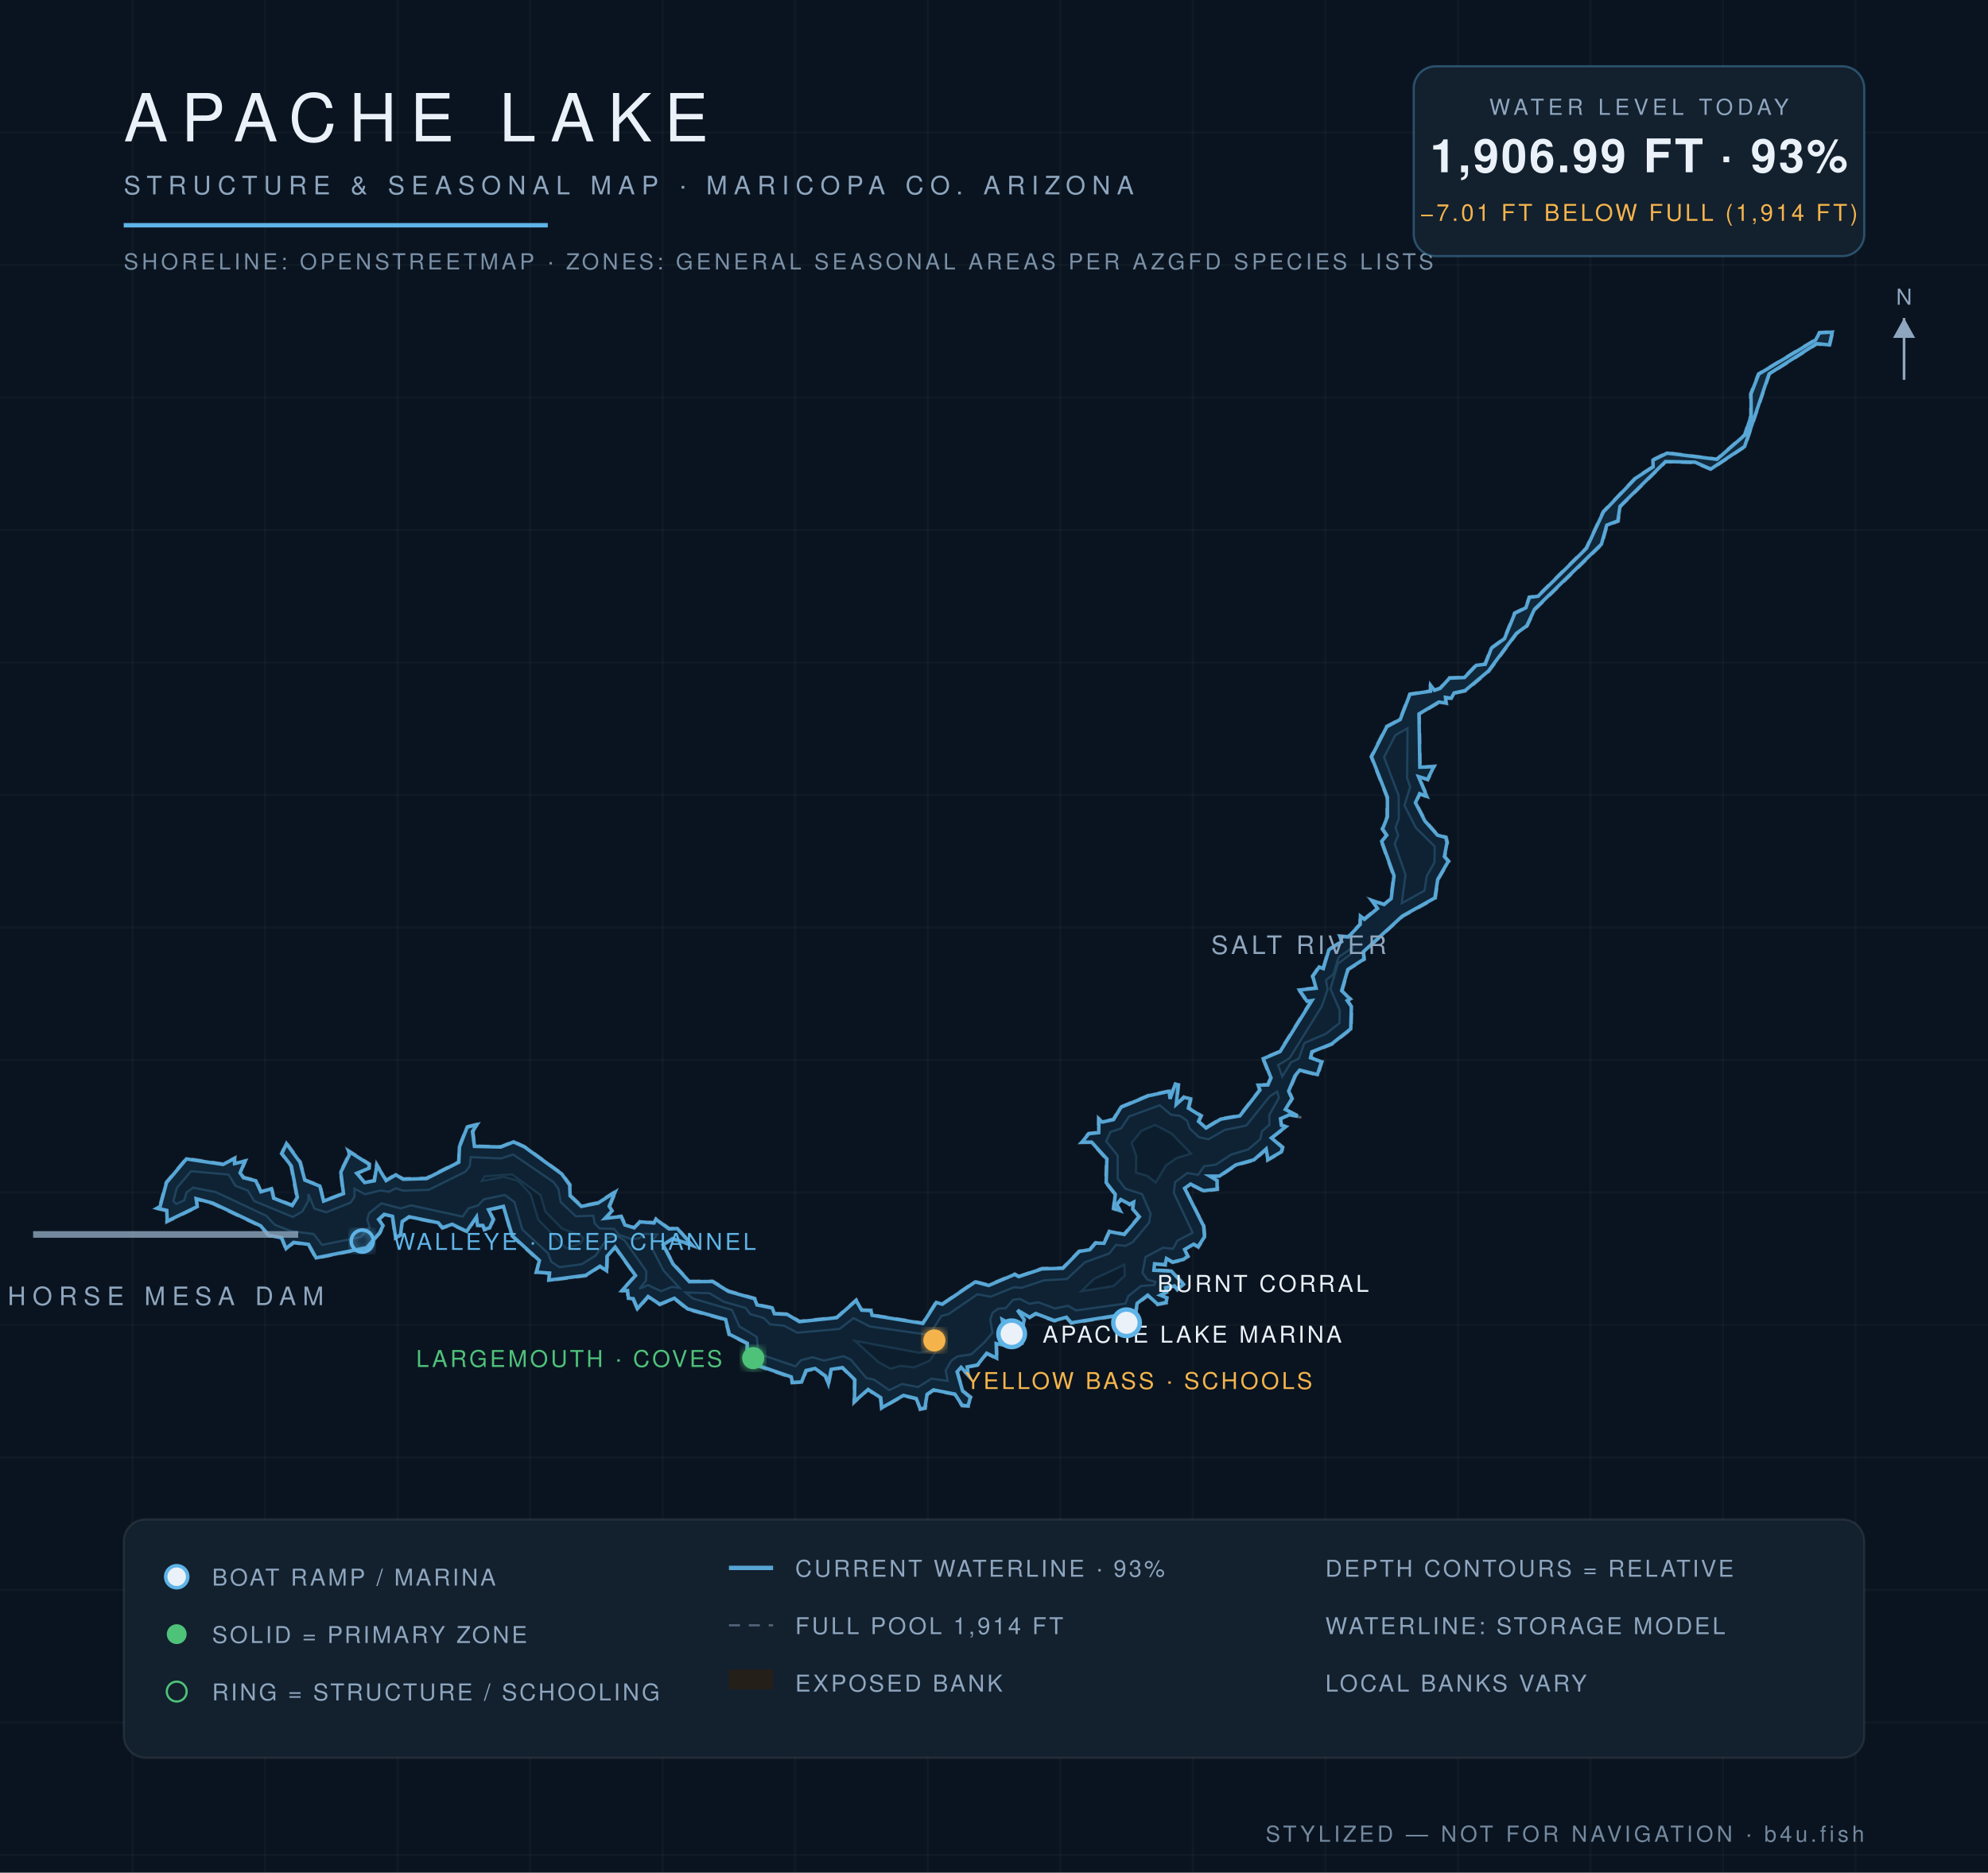
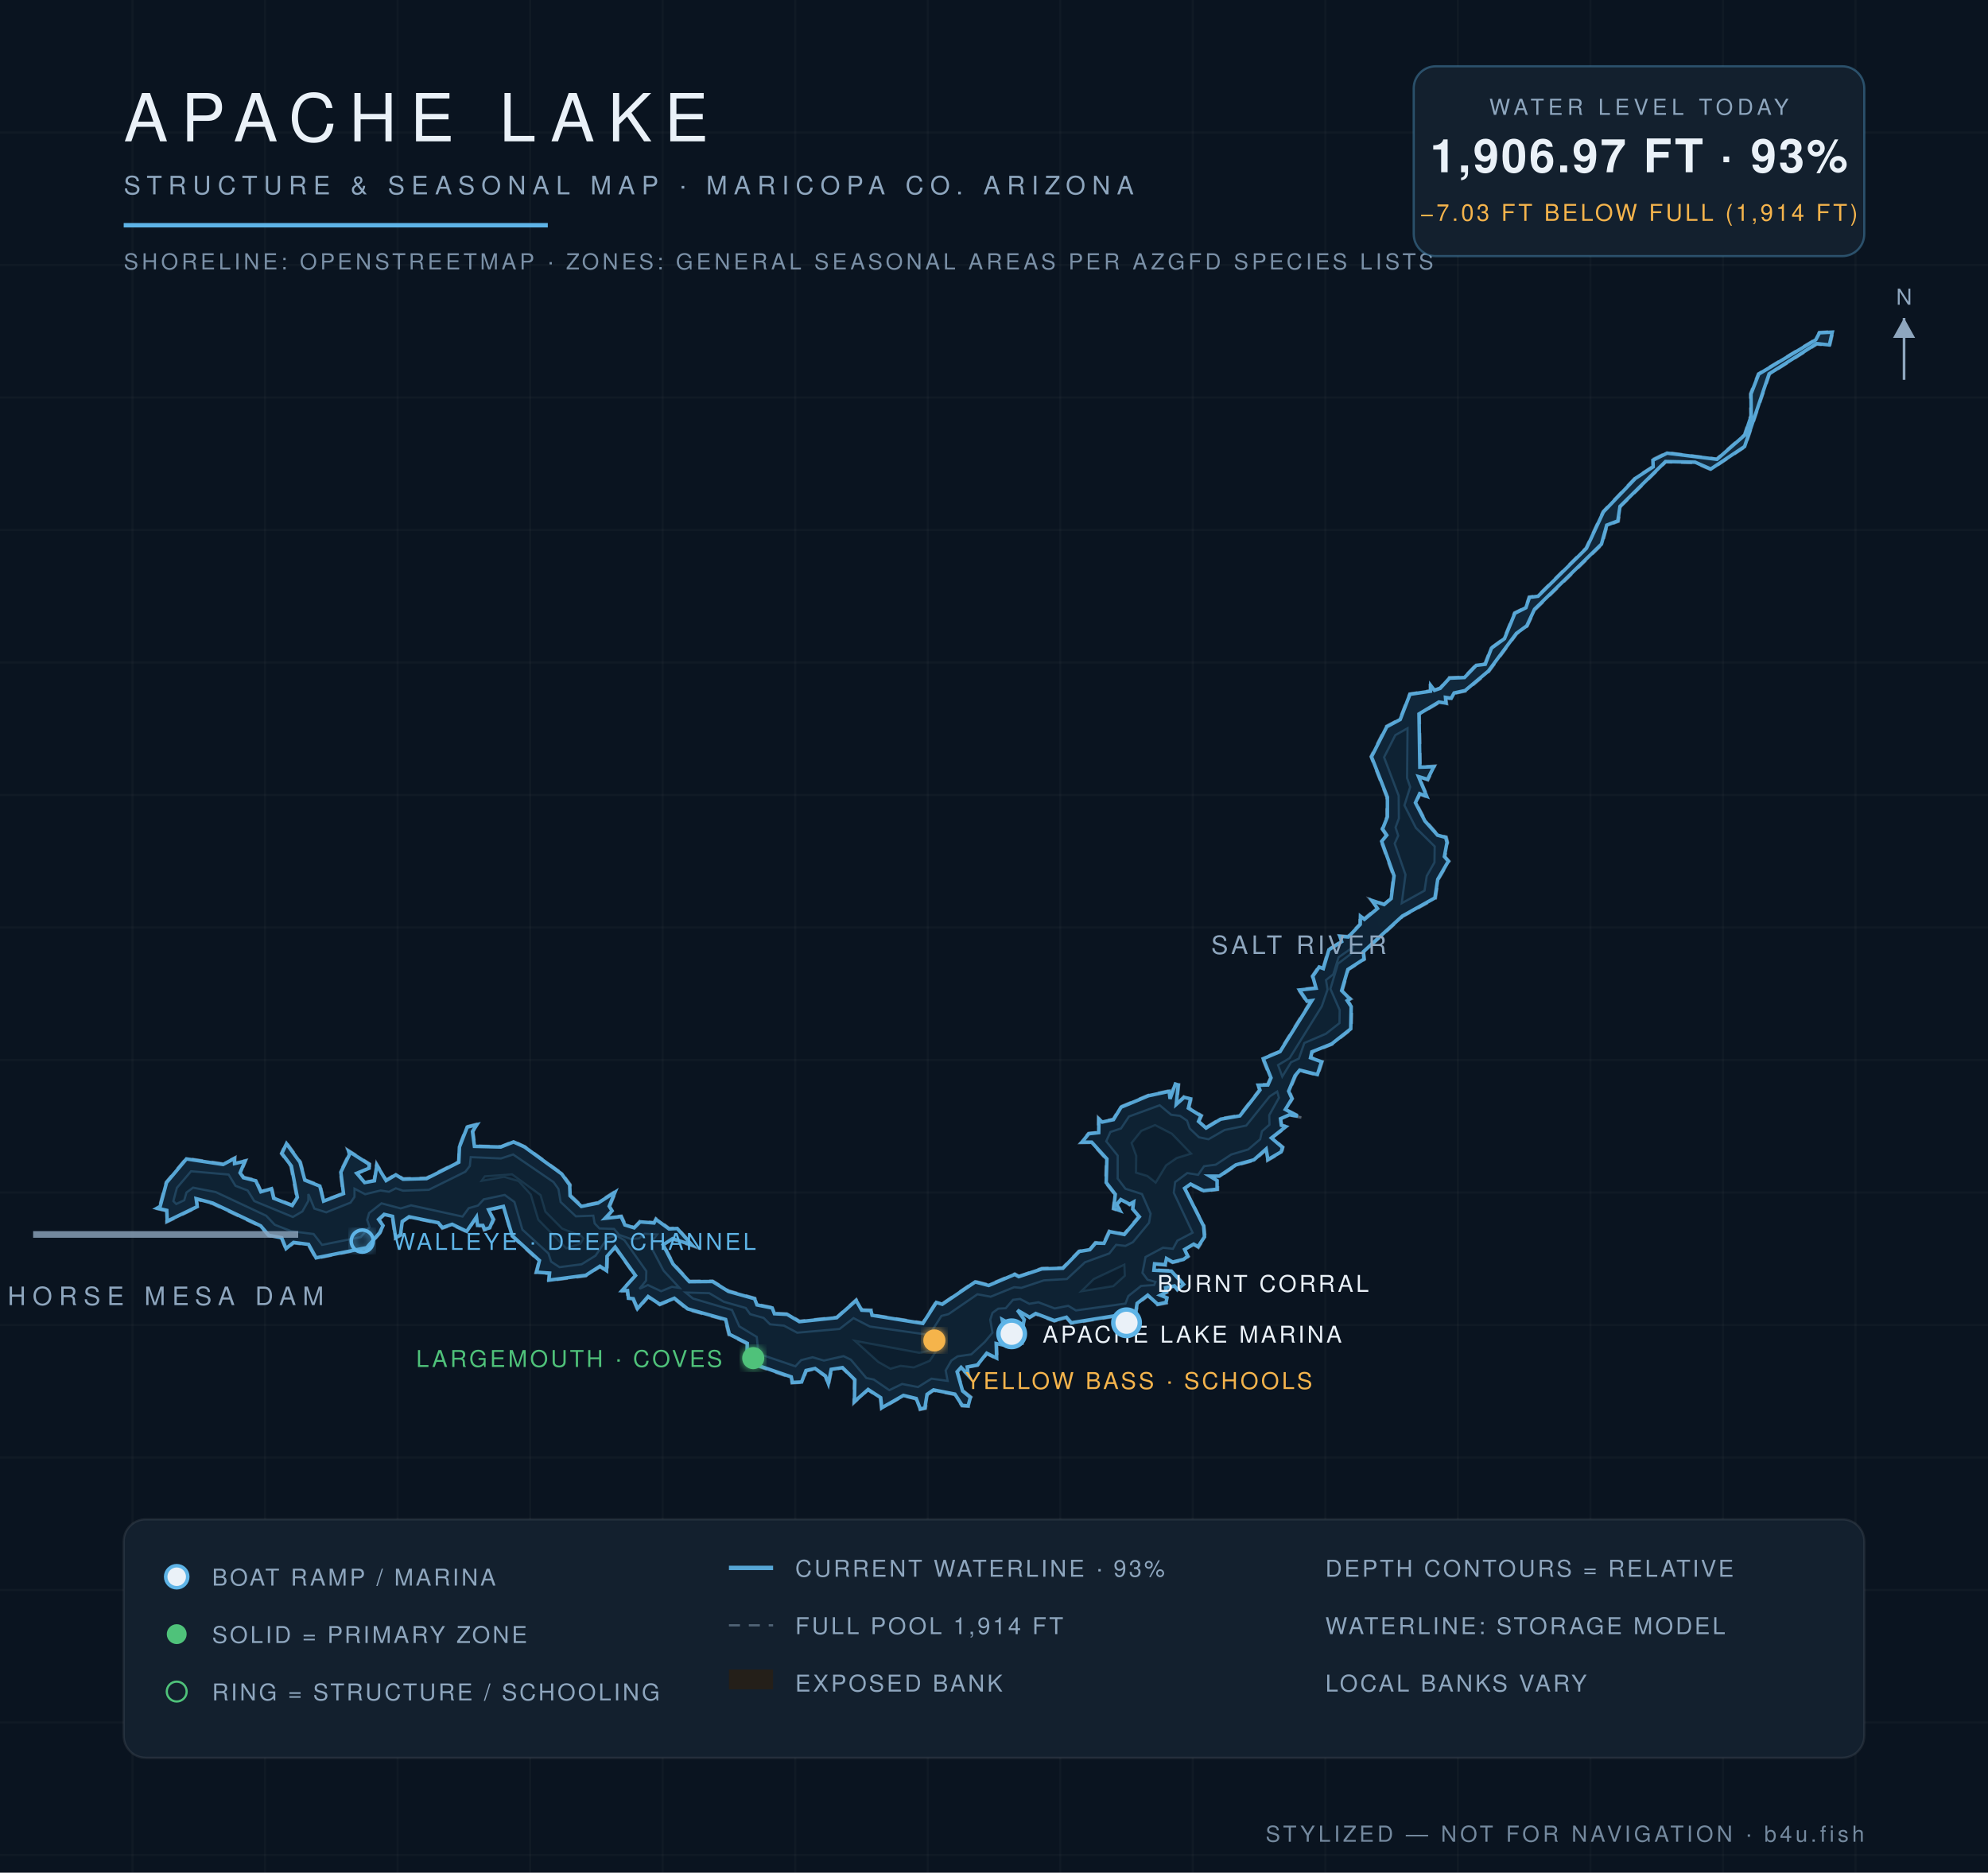
<svg xmlns="http://www.w3.org/2000/svg" viewBox="0 0 900 848" font-family="Helvetica,Arial,sans-serif">
  <defs>
    <radialGradient id="wg" cx="45%" cy="60%" r="80%">
      <stop offset="0%" stop-color="#0c1f31" />
      <stop offset="55%" stop-color="#102639" />
      <stop offset="100%" stop-color="#13293c" />
    </radialGradient>
    <filter id="glow">
      <feGaussianBlur stdDeviation="2.2" result="b" />
      <feMerge>
        <feMergeNode in="b" />
        <feMergeNode in="SourceGraphic" />
      </feMerge>
    </filter>
  </defs>
  <rect width="900" height="848" fill="#0a1420" />
  <g stroke="#ffffff" stroke-opacity="0.025">
    <line x1="60" y1="0" x2="60" y2="848" />
    <line x1="120" y1="0" x2="120" y2="848" />
    <line x1="180" y1="0" x2="180" y2="848" />
    <line x1="240" y1="0" x2="240" y2="848" />
    <line x1="300" y1="0" x2="300" y2="848" />
    <line x1="360" y1="0" x2="360" y2="848" />
    <line x1="420" y1="0" x2="420" y2="848" />
    <line x1="480" y1="0" x2="480" y2="848" />
    <line x1="540" y1="0" x2="540" y2="848" />
    <line x1="600" y1="0" x2="600" y2="848" />
    <line x1="660" y1="0" x2="660" y2="848" />
    <line x1="720" y1="0" x2="720" y2="848" />
    <line x1="780" y1="0" x2="780" y2="848" />
    <line x1="840" y1="0" x2="840" y2="848" />
    <line x1="0" y1="60" x2="900" y2="60" />
    <line x1="0" y1="120" x2="900" y2="120" />
    <line x1="0" y1="180" x2="900" y2="180" />
    <line x1="0" y1="240" x2="900" y2="240" />
    <line x1="0" y1="300" x2="900" y2="300" />
    <line x1="0" y1="360" x2="900" y2="360" />
    <line x1="0" y1="420" x2="900" y2="420" />
    <line x1="0" y1="480" x2="900" y2="480" />
    <line x1="0" y1="540" x2="900" y2="540" />
    <line x1="0" y1="600" x2="900" y2="600" />
    <line x1="0" y1="660" x2="900" y2="660" />
    <line x1="0" y1="720" x2="900" y2="720" />
    <line x1="0" y1="780" x2="900" y2="780" />
    <line x1="0" y1="840" x2="900" y2="840" />
  </g>
  <path d="M 461.3,577.8 L 471.6,574.2 L 481.0,574.0 L 488.4,566.4 L 493.3,565.6 L 495.8,562.5 L 499.6,562.7 L 502.0,557.3 L 508.8,558.7 L 515.4,550.8 L 512.4,547.6 L 513.1,544.7 L 511.4,545.8 L 507.5,543.5 L 505.8,545.6 L 507.9,548.9 L 503.8,547.5 L 504.6,540.9 L 500.4,535.6 L 500.7,525.0 L 494.0,517.5 L 489.0,517.6 L 492.7,513.1 L 497.1,512.6 L 497.1,505.9 L 499.0,507.7 L 503.9,506.7 L 507.2,501.1 L 519.7,495.9 L 529.7,493.7 L 529.5,497.2 L 531.9,490.5 L 533.8,491.0 L 532.8,499.9 L 535.9,496.4 L 539.5,497.3 L 538.4,501.6 L 544.2,505.1 L 543.0,507.6 L 546.0,510.4 L 552.4,506.4 L 561.1,505.0 L 570.1,493.4 L 569.0,491.0 L 573.7,491.0 L 575.0,488.2 L 571.4,479.2 L 579.2,476.0 L 593.5,453.0 L 591.6,453.9 L 587.6,448.0 L 595.5,447.2 L 593.9,442.0 L 597.1,437.4 L 598.8,438.4 L 601.3,429.9 L 607.1,426.2 L 606.1,423.6 L 610.2,423.9 L 615.5,418.4 L 615.5,414.0 L 617.5,415.9 L 623.3,411.1 L 620.1,407.1 L 626.6,409.3 L 629.5,406.8 L 630.7,396.7 L 625.1,380.9 L 627.4,378.2 L 625.5,375.4 L 627.7,369.9 L 627.7,361.0 L 620.5,342.6 L 627.5,328.8 L 633.6,325.6 L 638.1,314.1 L 647.5,312.7 L 647.2,309.1 L 649.5,312.3 L 651.9,311.4 L 656.0,306.7 L 662.8,306.5 L 668.1,301.0 L 672.1,300.5 L 674.9,293.3 L 680.8,289.0 L 685.5,277.4 L 690.6,275.0 L 692.1,270.2 L 696.1,269.7 L 717.9,248.1 L 725.6,231.6 L 740.2,216.3 L 748.1,211.2 L 747.9,208.1 L 754.6,204.8 L 777.1,207.7 L 789.6,196.8 L 792.4,188.2 L 792.3,178.3 L 795.9,169.2 L 821.8,153.6 L 823.5,150.4 L 830.0,150.0 L 828.5,156.6 L 822.5,156.0 L 801.2,169.5 L 790.1,202.4 L 774.5,212.8 L 767.3,209.7 L 754.2,209.3 L 733.7,229.5 L 732.8,236.2 L 727.7,238.0 L 725.4,246.6 L 695.0,276.2 L 691.5,283.6 L 686.8,287.0 L 674.1,304.2 L 663.5,313.1 L 658.5,314.1 L 657.2,316.7 L 654.6,316.1 L 655.1,318.8 L 651.5,318.3 L 642.7,323.5 L 643.1,347.3 L 649.7,346.7 L 646.5,353.4 L 642.6,351.9 L 646.6,361.3 L 642.9,359.8 L 641.2,363.5 L 645.4,371.5 L 651.0,377.9 L 654.9,378.9 L 655.5,381.5 L 654.3,387.9 L 656.2,390.0 L 651.2,398.4 L 650.0,406.9 L 635.1,415.1 L 617.5,431.2 L 617.9,434.5 L 610.5,439.2 L 607.8,448.6 L 611.8,452.4 L 610.2,453.1 L 612.1,455.7 L 611.9,466.1 L 603.1,473.0 L 594.2,476.5 L 593.5,478.7 L 598.8,480.6 L 596.7,487.1 L 588.4,484.9 L 586.7,487.3 L 583.8,494.1 L 585.3,497.5 L 582.3,502.4 L 590.1,506.2 L 583.8,505.1 L 579.9,506.9 L 580.4,509.4 L 582.9,510.1 L 576.0,515.3 L 581.0,519.4 L 580.4,521.9 L 573.7,525.7 L 573.4,520.7 L 567.9,525.6 L 559.7,527.8 L 552.1,533.0 L 547.9,533.0 L 551.4,534.4 L 551.4,538.8 L 544.8,539.6 L 539.1,536.6 L 536.6,538.4 L 545.2,555.1 L 545.7,560.1 L 542.6,565.1 L 540.5,563.8 L 536.5,566.1 L 538.2,569.0 L 536.0,570.7 L 530.8,571.9 L 528.1,570.3 L 527.8,573.1 L 523.0,572.5 L 522.6,574.9 L 530.4,575.2 L 536.3,581.6 L 533.0,584.4 L 531.7,582.6 L 527.9,583.4 L 528.5,585.3 L 525.7,586.5 L 528.7,587.5 L 528.3,590.2 L 523.9,591.0 L 519.8,586.9 L 515.1,590.4 L 514.0,597.2 L 510.1,599.4 L 508.0,595.7 L 484.9,599.4 L 482.7,596.9 L 477.3,598.4 L 468.9,595.2 L 466.1,596.9 L 460.7,593.7 L 464.1,597.5 L 461.4,607.9 L 463.5,608.5 L 459.7,608.7 L 456.4,599.5 L 453.9,597.8 L 456.3,610.0 L 451.3,608.7 L 451.6,615.6 L 446.8,613.2 L 442.7,618.4 L 438.2,619.2 L 438.9,623.8 L 435.0,619.6 L 433.6,621.4 L 436.1,629.7 L 439.8,632.6 L 438.6,637.0 L 435.4,636.8 L 432.1,631.6 L 422.6,629.8 L 420.0,631.6 L 419.1,637.9 L 416.4,638.5 L 414.6,633.6 L 409.0,632.2 L 398.9,638.1 L 398.4,633.1 L 392.9,629.5 L 386.4,635.6 L 386.7,625.0 L 381.3,619.6 L 376.6,620.3 L 375.1,627.9 L 373.5,623.3 L 369.0,620.1 L 365.2,620.9 L 363.1,626.1 L 358.4,626.4 L 358.0,623.9 L 337.7,616.9 L 338.0,608.5 L 329.8,604.5 L 328.2,597.8 L 311.1,593.1 L 305.1,588.2 L 298.7,591.0 L 293.5,587.5 L 288.5,593.3 L 286.4,588.3 L 284.2,588.3 L 283.8,584.6 L 280.7,584.9 L 287.4,577.7 L 278.4,565.1 L 275.2,569.0 L 275.0,576.2 L 271.7,573.7 L 265.3,577.9 L 248.1,580.1 L 248.6,576.8 L 242.4,576.4 L 243.9,571.1 L 231.6,559.8 L 227.8,546.6 L 221.5,548.1 L 223.8,552.2 L 221.9,556.3 L 219.1,557.2 L 218.4,555.2 L 215.8,555.3 L 215.6,551.5 L 211.5,558.0 L 204.6,554.8 L 200.2,556.4 L 198.3,554.0 L 185.2,551.3 L 182.4,553.3 L 181.6,559.5 L 178.8,561.0 L 177.4,551.0 L 174.0,550.3 L 171.8,552.3 L 173.8,554.9 L 172.2,558.4 L 166.2,565.3 L 142.9,570.0 L 139.5,563.8 L 133.0,563.0 L 129.4,566.0 L 127.3,560.8 L 121.5,559.7 L 117.8,555.4 L 96.2,545.2 L 88.9,543.2 L 89.7,546.6 L 75.3,553.6 L 75.2,548.4 L 70.0,547.2 L 72.1,546.2 L 75.1,535.3 L 84.3,524.4 L 101.0,526.9 L 106.6,524.0 L 106.3,526.5 L 111.5,525.3 L 109.0,531.2 L 110.5,533.0 L 116.0,534.3 L 118.3,539.4 L 123.2,537.8 L 124.1,542.3 L 132.2,545.5 L 134.2,542.2 L 131.5,528.1 L 127.2,522.4 L 129.6,517.1 L 136.2,526.2 L 138.3,534.2 L 145.2,536.8 L 146.5,543.6 L 155.2,540.3 L 153.9,530.7 L 157.8,522.7 L 157.1,520.4 L 167.5,527.0 L 167.4,529.3 L 161.9,531.4 L 165.2,535.2 L 169.2,534.5 L 170.4,526.6 L 174.9,534.2 L 179.2,531.5 L 182.5,533.6 L 193.0,533.3 L 207.5,526.0 L 207.7,519.3 L 211.2,510.1 L 216.7,508.7 L 214.3,512.4 L 215.1,518.8 L 226.7,519.1 L 232.5,516.7 L 237.6,519.1 L 254.5,531.3 L 258.3,536.4 L 258.5,541.3 L 263.4,545.9 L 270.6,544.4 L 279.2,538.9 L 276.2,546.3 L 277.6,548.4 L 274.1,551.4 L 281.4,550.5 L 283.2,554.4 L 287.1,555.7 L 289.6,552.9 L 296.0,553.5 L 296.9,551.6 L 303.0,556.1 L 306.7,555.9 L 314.5,564.7 L 304.5,561.2 L 300.5,563.6 L 305.0,572.2 L 312.2,580.0 L 322.7,580.0 L 329.9,584.4 L 341.9,587.8 L 342.9,590.6 L 349.9,592.0 L 350.8,594.6 L 356.5,594.8 L 362.0,598.1 L 378.7,596.4 L 387.7,588.3 L 390.4,593.0 L 394.6,593.1 L 394.9,595.3 L 417.7,598.9 L 423.7,589.4 L 426.5,590.3 L 441.4,580.1 L 447.6,581.7 L 459.4,576.7 L 461.3,577.8 Z" fill="#241f19" fill-opacity="0.9" stroke="#8ea6be" stroke-opacity="0.5" stroke-width="1.2" stroke-dasharray="5 4" />
-   <path d="M 461.2,578.1 L 471.7,574.6 L 481.2,574.3 L 488.6,566.7 L 493.4,565.9 L 496.0,562.9 L 499.8,563.0 L 502.3,557.7 L 509.0,559.0 L 515.8,551.0 L 512.8,547.5 L 513.2,544.4 L 511.4,545.3 L 507.4,543.2 L 505.5,545.5 L 507.0,548.2 L 504.2,547.2 L 504.9,540.8 L 500.8,535.5 L 501.1,524.8 L 494.2,517.2 L 489.8,517.2 L 492.9,513.4 L 497.4,512.9 L 497.5,506.8 L 499.0,508.1 L 504.1,507.0 L 507.5,501.4 L 519.9,496.2 L 529.3,494.2 L 529.7,497.6 L 532.1,490.9 L 533.4,491.3 L 532.5,500.1 L 536.1,496.9 L 539.0,497.6 L 538.0,501.8 L 543.7,505.3 L 542.6,507.8 L 546.0,510.8 L 552.6,506.8 L 561.3,505.3 L 570.4,493.6 L 569.6,491.4 L 574.0,491.3 L 575.4,488.1 L 571.9,479.4 L 579.5,476.2 L 593.9,453.1 L 591.7,453.4 L 588.3,448.3 L 595.8,447.5 L 594.3,442.1 L 597.2,437.9 L 599.1,438.6 L 601.6,430.1 L 607.4,426.4 L 606.6,424.0 L 610.4,424.3 L 615.8,418.6 L 615.9,414.9 L 617.7,416.3 L 623.6,411.4 L 621.2,407.8 L 626.6,409.6 L 629.8,406.9 L 631.1,396.6 L 625.5,381.0 L 627.8,378.2 L 625.9,375.4 L 628.1,369.9 L 628.1,361.0 L 620.9,342.7 L 627.8,329.1 L 633.9,325.8 L 638.3,314.4 L 647.6,313.0 L 647.7,310.4 L 649.4,312.6 L 652.0,311.7 L 656.2,307.1 L 663.0,306.8 L 668.3,301.3 L 672.4,300.8 L 675.2,293.5 L 681.1,289.2 L 685.8,277.7 L 690.8,275.2 L 692.4,270.5 L 696.3,270.0 L 718.2,248.3 L 725.9,231.8 L 740.4,216.6 L 748.4,211.4 L 748.3,208.4 L 754.7,205.2 L 777.3,208.0 L 789.9,197.0 L 792.8,188.3 L 792.7,178.4 L 796.2,169.4 L 822.0,153.9 L 823.7,150.7 L 829.5,150.4 L 828.2,156.2 L 822.4,155.6 L 800.9,169.3 L 789.8,202.2 L 774.5,212.4 L 767.4,209.3 L 754.0,209.0 L 733.4,229.3 L 732.4,235.9 L 727.4,237.8 L 725.0,246.4 L 694.7,275.9 L 691.2,283.4 L 686.5,286.8 L 673.8,303.9 L 663.3,312.7 L 658.3,313.8 L 657.0,316.2 L 654.4,315.8 L 654.6,318.4 L 651.4,317.9 L 642.4,323.3 L 642.8,347.4 L 649.1,347.2 L 646.3,352.9 L 642.2,351.7 L 645.9,360.6 L 642.7,359.4 L 640.8,363.5 L 645.1,371.8 L 650.8,378.2 L 654.5,379.2 L 655.1,381.5 L 653.9,387.9 L 655.7,390.0 L 650.9,398.2 L 649.6,406.6 L 634.9,414.8 L 617.2,431.0 L 617.5,434.3 L 610.2,439.0 L 607.4,448.6 L 611.1,452.3 L 609.9,453.1 L 611.8,455.8 L 611.5,465.9 L 602.9,472.7 L 593.9,476.3 L 593.3,479.0 L 598.3,480.8 L 596.4,486.6 L 588.4,484.6 L 586.3,487.1 L 583.4,494.1 L 584.9,497.5 L 581.9,502.4 L 587.5,505.4 L 583.8,504.8 L 579.7,506.6 L 580.1,509.6 L 582.1,510.2 L 575.6,515.3 L 580.6,519.6 L 580.1,521.6 L 574.0,525.1 L 573.2,520.3 L 567.7,525.2 L 559.5,527.5 L 552.0,532.6 L 547.7,532.6 L 551.0,534.6 L 551.0,538.5 L 544.9,539.2 L 539.0,536.2 L 536.3,538.1 L 544.9,555.2 L 545.3,560.1 L 542.4,564.5 L 540.4,563.4 L 536.3,565.8 L 537.7,568.9 L 535.8,570.3 L 530.9,571.5 L 528.1,569.9 L 527.5,572.7 L 522.7,572.3 L 522.4,575.2 L 530.3,575.6 L 535.8,581.6 L 533.0,583.9 L 531.7,582.3 L 527.7,583.1 L 528.0,585.1 L 525.3,586.5 L 528.3,587.7 L 527.9,589.8 L 524.1,590.6 L 519.6,586.5 L 514.8,590.2 L 513.7,597.0 L 510.2,598.9 L 508.0,595.3 L 485.0,599.0 L 482.8,596.5 L 477.3,598.0 L 468.9,594.8 L 466.1,596.5 L 460.6,593.3 L 463.7,597.6 L 461.2,608.3 L 459.9,608.3 L 456.8,599.2 L 453.7,597.5 L 455.8,609.4 L 451.0,608.4 L 451.2,615.0 L 446.7,612.8 L 442.5,618.1 L 437.9,619.0 L 438.3,622.6 L 435.1,619.2 L 433.3,621.2 L 435.8,629.9 L 439.3,632.8 L 438.3,636.6 L 435.6,636.4 L 432.3,631.3 L 422.6,629.4 L 419.7,631.4 L 418.7,637.6 L 416.6,638.0 L 414.8,633.3 L 409.0,631.9 L 399.2,637.5 L 398.7,632.9 L 393.0,629.2 L 386.8,634.7 L 387.0,624.8 L 381.4,619.3 L 376.3,620.1 L 375.0,626.5 L 373.7,623.1 L 369.0,619.7 L 364.9,620.6 L 362.9,625.8 L 358.7,626.0 L 358.2,623.5 L 338.1,616.6 L 338.3,608.3 L 330.2,604.2 L 328.5,597.5 L 311.3,592.7 L 305.3,587.9 L 298.7,590.6 L 293.4,587.1 L 288.6,592.6 L 286.7,588.1 L 284.5,587.9 L 284.1,584.4 L 281.6,584.4 L 287.7,577.6 L 278.5,564.7 L 274.8,568.9 L 274.6,575.4 L 271.6,573.4 L 265.2,577.5 L 248.5,579.7 L 248.8,576.5 L 242.9,576.1 L 244.2,570.8 L 231.9,559.6 L 227.9,546.3 L 221.2,547.8 L 223.3,552.2 L 221.7,556.0 L 219.4,556.7 L 218.6,554.9 L 216.2,554.9 L 215.7,551.1 L 211.3,557.6 L 204.7,554.4 L 200.3,555.9 L 198.4,553.7 L 185.2,551.0 L 182.1,553.1 L 181.3,559.2 L 179.1,560.4 L 177.7,550.8 L 173.9,549.9 L 171.4,552.2 L 173.4,555.0 L 171.9,558.2 L 166.0,565.0 L 143.1,569.6 L 139.7,563.5 L 132.9,562.6 L 129.5,565.4 L 127.5,560.5 L 121.7,559.4 L 118.0,555.1 L 96.3,544.8 L 88.8,542.8 L 89.3,546.4 L 75.7,553.0 L 75.5,548.1 L 71.1,547.1 L 72.5,546.3 L 75.4,535.5 L 84.4,524.8 L 101.0,527.3 L 106.1,524.6 L 106.2,526.9 L 110.9,525.8 L 108.7,531.1 L 110.2,533.3 L 115.8,534.7 L 118.1,539.7 L 122.9,538.3 L 123.9,542.6 L 132.3,545.9 L 134.6,542.2 L 131.9,528.0 L 127.6,522.4 L 129.7,517.9 L 135.8,526.3 L 138.0,534.4 L 144.8,537.1 L 146.5,543.9 L 155.5,540.5 L 154.3,530.8 L 158.2,522.8 L 157.8,521.3 L 167.1,527.2 L 167.1,529.0 L 161.5,531.3 L 165.1,535.5 L 169.5,534.7 L 170.6,527.7 L 174.8,534.6 L 179.2,532.0 L 182.5,534.0 L 193.1,533.7 L 207.7,526.3 L 208.0,519.4 L 211.5,510.4 L 215.9,509.3 L 213.9,512.4 L 214.8,519.1 L 226.7,519.4 L 232.5,517.1 L 237.5,519.4 L 254.3,531.6 L 257.9,536.6 L 258.1,541.5 L 263.2,546.3 L 270.7,544.8 L 278.4,539.9 L 275.8,546.2 L 277.1,548.3 L 273.9,551.7 L 281.2,550.9 L 282.9,554.7 L 287.1,556.0 L 289.8,553.3 L 296.1,553.8 L 297.0,552.2 L 302.9,556.5 L 306.6,556.3 L 313.3,563.8 L 304.5,560.9 L 300.2,563.7 L 304.7,572.4 L 312.1,580.4 L 322.6,580.3 L 329.8,584.8 L 341.6,588.1 L 342.7,590.9 L 349.6,592.3 L 350.6,594.9 L 356.4,595.2 L 361.9,598.5 L 378.8,596.7 L 387.6,588.9 L 390.1,593.3 L 394.3,593.5 L 394.8,595.6 L 417.8,599.3 L 423.9,589.8 L 426.6,590.6 L 441.5,580.5 L 447.6,582.1 L 459.4,577.1 L 461.2,578.1 Z" fill="url(#wg)" stroke="#5eb4e7" stroke-opacity="0.9" stroke-width="1.6" />
-   <path d="M 79.8,545.2 L 78.5,543.9 L 80.1,537.9 L 86.5,530.4 L 103.5,531.9 L 106.6,537.0 L 112.1,539.1 L 115.1,543.9 L 132.6,551.1 L 136.9,548.6 L 139.6,543.8 L 139.6,540.7 L 142.3,547.3 L 147.7,549.0 L 158.7,544.6 L 160.5,542.0 L 160.5,538.3 L 165.3,540.8 L 172.3,539.1 L 176.1,539.7 L 179.2,538.1 L 182.4,539.2 L 194.1,538.8 L 210.7,530.6 L 212.7,528.0 L 213.1,524.0 L 226.8,524.6 L 232.3,522.8 L 250.6,535.3 L 252.8,538.4 L 253.8,544.3 L 260.7,550.8 L 268.6,550.5 L 269.2,554.0 L 271.4,556.3 L 278.0,556.5 L 280.3,559.2 L 285.7,561.1 L 289.3,560.8 L 291.9,558.7 L 297.5,559.0 L 295.2,562.1 L 295.5,565.9 L 300.4,575.4 L 307.6,583.2 L 304.2,582.7 L 299.3,584.7 L 293.3,581.9 L 289.5,583.6 L 292.5,579.9 L 292.6,575.6 L 282.7,561.6 L 279.1,559.5 L 275.0,560.6 L 269.6,568.6 L 263.3,572.5 L 253.3,573.8 L 249.5,571.3 L 248.2,567.6 L 236.5,556.8 L 232.9,544.3 L 228.5,541.1 L 219.0,543.1 L 216.4,545.9 L 212.2,547.1 L 209.4,550.9 L 186.1,545.8 L 181.4,547.2 L 172.7,544.9 L 167.1,549.3 L 166.2,552.4 L 167.3,555.6 L 163.3,560.2 L 145.8,563.7 L 142.0,558.8 L 131.8,557.5 L 124.4,554.6 L 120.5,550.5 L 97.7,539.8 L 87.4,537.8 L 84.4,540.0 L 83.4,543.5 L 79.8,545.2 Z" fill="#0e2233" stroke="#5eb4e7" stroke-opacity="0.22" stroke-width="1" />
-   <path d="M 310.4,585.3 L 321.1,585.6 L 327.7,589.5 L 337.6,592.3 L 339.6,595.1 L 345.7,596.8 L 348.6,599.7 L 354.9,600.3 L 360.9,603.5 L 380.1,601.8 L 386.4,596.9 L 393.8,600.7 L 419.3,604.3 L 422.0,602.5 L 426.2,595.9 L 429.4,595.1 L 442.5,586.1 L 448.5,587.2 L 459.1,582.9 L 462.4,583.2 L 472.6,579.8 L 483.0,579.2 L 491.2,571.6 L 502.2,567.6 L 505.3,563.7 L 509.5,564.2 L 512.8,562.5 L 520.2,553.7 L 520.9,549.6 L 517.0,540.7 L 509.5,538.3 L 506.0,533.7 L 506.0,523.3 L 500.8,516.8 L 502.7,512.6 L 507.5,511.0 L 511.1,505.6 L 525.0,500.5 L 530.2,504.8 L 534.2,505.3 L 537.4,507.5 L 538.6,511.0 L 542.8,515.0 L 547.1,515.9 L 554.4,511.7 L 564.2,509.7 L 574.8,496.5 L 578.2,494.3 L 579.0,497.1 L 574.6,505.0 L 574.7,509.3 L 571.3,512.3 L 570.5,515.9 L 565.1,520.5 L 557.4,522.8 L 550.4,527.4 L 545.1,528.1 L 542.4,532.0 L 537.5,531.2 L 532.0,535.3 L 531.4,540.1 L 539.9,558.2 L 533.0,561.8 L 531.0,565.5 L 526.5,565.0 L 518.6,569.2 L 517.2,576.4 L 519.5,579.5 L 523.1,580.5 L 522.5,581.9 L 516.6,582.3 L 510.8,586.9 L 509.5,590.3 L 487.1,593.4 L 483.6,591.3 L 477.5,592.5 L 470.1,589.7 L 466.0,590.4 L 461.8,588.2 L 458.6,588.6 L 455.3,592.4 L 451.9,592.6 L 449.3,594.5 L 448.3,597.6 L 449.3,603.5 L 445.8,607.7 L 439.7,613.3 L 433.5,614.2 L 430.7,616.1 L 428.1,620.6 L 429.0,625.3 L 421.7,624.3 L 415.6,628.1 L 408.4,626.7 L 402.6,629.5 L 395.6,624.7 L 392.2,624.0 L 385.2,615.7 L 381.9,614.1 L 373.0,616.1 L 367.9,614.6 L 362.7,615.9 L 360.1,618.7 L 343.4,613.0 L 342.6,605.4 L 334.7,600.6 L 331.4,593.2 L 313.7,588.0 L 310.4,585.3 Z" fill="#0e2233" stroke="#5eb4e7" stroke-opacity="0.22" stroke-width="1" />
+   <path d="M 461.2,578.1 L 471.7,574.6 L 481.2,574.3 L 488.6,566.7 L 493.4,565.9 L 496.0,562.9 L 499.8,563.0 L 502.3,557.7 L 509.0,559.0 L 515.8,551.0 L 512.8,547.5 L 513.2,544.3 L 511.4,545.3 L 507.4,543.2 L 505.5,545.5 L 507.0,548.2 L 504.2,547.2 L 504.9,540.8 L 500.8,535.5 L 501.1,524.8 L 494.2,517.2 L 489.8,517.2 L 492.9,513.4 L 497.4,512.9 L 497.5,506.8 L 499.0,508.1 L 504.1,507.0 L 507.5,501.4 L 519.9,496.2 L 529.3,494.2 L 529.7,497.6 L 532.1,490.9 L 533.4,491.3 L 532.5,500.1 L 536.1,496.9 L 539.0,497.6 L 538.0,501.8 L 543.7,505.3 L 542.6,507.8 L 546.0,510.8 L 552.6,506.8 L 561.3,505.3 L 570.4,493.6 L 569.6,491.4 L 574.0,491.3 L 575.4,488.1 L 571.9,479.4 L 579.5,476.2 L 593.9,453.1 L 591.7,453.4 L 588.3,448.3 L 595.8,447.5 L 594.3,442.1 L 597.2,437.9 L 599.1,438.6 L 601.6,430.1 L 607.4,426.4 L 606.6,424.0 L 610.4,424.3 L 615.8,418.6 L 615.9,414.9 L 617.7,416.3 L 623.6,411.4 L 621.2,407.8 L 626.6,409.6 L 629.8,406.9 L 631.1,396.6 L 625.5,381.0 L 627.8,378.2 L 625.9,375.4 L 628.1,369.9 L 628.1,361.0 L 620.9,342.7 L 627.8,329.1 L 633.9,325.8 L 638.3,314.4 L 647.6,313.0 L 647.7,310.4 L 649.4,312.6 L 652.0,311.7 L 656.2,307.1 L 663.0,306.8 L 668.3,301.3 L 672.4,300.8 L 675.2,293.5 L 681.1,289.2 L 685.8,277.7 L 690.8,275.2 L 692.4,270.5 L 696.3,270.0 L 718.2,248.3 L 725.9,231.8 L 740.4,216.6 L 748.4,211.4 L 748.3,208.4 L 754.7,205.2 L 777.3,208.0 L 789.9,197.0 L 792.8,188.3 L 792.7,178.4 L 796.2,169.4 L 822.0,153.9 L 823.7,150.7 L 829.5,150.4 L 828.2,156.2 L 822.4,155.6 L 800.9,169.3 L 789.8,202.2 L 774.5,212.4 L 767.4,209.3 L 754.0,209.0 L 733.4,229.3 L 732.4,235.9 L 727.4,237.8 L 725.0,246.4 L 694.7,275.9 L 691.2,283.4 L 686.5,286.8 L 673.8,303.9 L 663.3,312.7 L 658.3,313.8 L 657.0,316.2 L 654.4,315.8 L 654.6,318.4 L 651.4,317.9 L 642.4,323.3 L 642.8,347.4 L 649.1,347.2 L 646.3,352.9 L 642.2,351.7 L 645.9,360.6 L 642.7,359.4 L 640.8,363.5 L 645.1,371.8 L 650.8,378.2 L 654.5,379.2 L 655.1,381.5 L 653.9,387.9 L 655.7,390.0 L 650.9,398.2 L 649.6,406.6 L 634.9,414.8 L 617.2,431.0 L 617.5,434.3 L 610.2,439.0 L 607.4,448.6 L 611.1,452.3 L 609.9,453.1 L 611.7,455.8 L 611.5,465.9 L 602.9,472.7 L 593.9,476.3 L 593.3,479.0 L 598.3,480.8 L 596.4,486.6 L 588.4,484.6 L 586.3,487.1 L 583.4,494.1 L 584.9,497.5 L 581.9,502.4 L 587.5,505.4 L 583.8,504.8 L 579.7,506.6 L 580.1,509.6 L 582.1,510.2 L 575.6,515.3 L 580.6,519.6 L 580.0,521.6 L 574.0,525.1 L 573.2,520.3 L 567.7,525.2 L 559.5,527.5 L 552.0,532.6 L 547.7,532.6 L 551.0,534.6 L 551.0,538.5 L 544.9,539.2 L 539.0,536.2 L 536.3,538.1 L 544.9,555.2 L 545.3,560.1 L 542.4,564.5 L 540.4,563.4 L 536.3,565.8 L 537.7,568.9 L 535.8,570.3 L 530.9,571.5 L 528.1,569.9 L 527.5,572.7 L 522.7,572.3 L 522.4,575.2 L 530.3,575.6 L 535.8,581.6 L 533.0,583.9 L 531.7,582.3 L 527.7,583.1 L 528.0,585.1 L 525.3,586.5 L 528.3,587.7 L 527.9,589.8 L 524.1,590.6 L 519.6,586.5 L 514.8,590.2 L 513.7,597.0 L 510.2,598.9 L 508.0,595.3 L 485.0,599.0 L 482.8,596.5 L 477.3,598.0 L 468.9,594.8 L 466.1,596.5 L 460.6,593.3 L 463.7,597.6 L 461.2,608.3 L 459.9,608.3 L 456.8,599.2 L 453.7,597.5 L 455.8,609.4 L 451.0,608.4 L 451.2,615.0 L 446.7,612.8 L 442.5,618.1 L 437.9,619.0 L 438.3,622.6 L 435.1,619.2 L 433.3,621.2 L 435.8,629.9 L 439.3,632.8 L 438.3,636.6 L 435.6,636.4 L 432.3,631.3 L 422.6,629.4 L 419.7,631.4 L 418.7,637.6 L 416.6,638.0 L 414.8,633.3 L 409.0,631.9 L 399.2,637.5 L 398.7,632.9 L 393.0,629.2 L 386.8,634.7 L 387.0,624.8 L 381.4,619.3 L 376.3,620.1 L 375.0,626.5 L 373.7,623.1 L 369.0,619.7 L 364.9,620.6 L 362.9,625.8 L 358.7,626.0 L 358.2,623.5 L 338.1,616.6 L 338.3,608.3 L 330.2,604.2 L 328.5,597.5 L 311.3,592.7 L 305.3,587.9 L 298.7,590.6 L 293.4,587.1 L 288.6,592.6 L 286.7,588.1 L 284.5,587.9 L 284.1,584.4 L 281.6,584.4 L 287.7,577.6 L 278.5,564.7 L 274.8,568.9 L 274.6,575.4 L 271.6,573.4 L 265.2,577.5 L 248.5,579.7 L 248.8,576.5 L 242.9,576.1 L 244.2,570.8 L 231.9,559.6 L 227.9,546.3 L 221.2,547.8 L 223.3,552.2 L 221.7,556.0 L 219.4,556.7 L 218.6,554.9 L 216.2,554.9 L 215.7,551.1 L 211.3,557.6 L 204.7,554.4 L 200.3,555.9 L 198.4,553.7 L 185.2,551.0 L 182.1,553.1 L 181.3,559.2 L 179.1,560.4 L 177.7,550.8 L 173.9,549.9 L 171.4,552.2 L 173.4,555.0 L 171.9,558.2 L 166.0,565.0 L 143.1,569.6 L 139.7,563.5 L 132.9,562.6 L 129.5,565.4 L 127.5,560.5 L 121.7,559.4 L 118.0,555.1 L 96.3,544.8 L 88.8,542.8 L 89.3,546.4 L 75.7,553.0 L 75.5,548.1 L 71.1,547.1 L 72.5,546.3 L 75.4,535.5 L 84.4,524.8 L 101.0,527.3 L 106.1,524.6 L 106.2,526.9 L 110.9,525.8 L 108.7,531.1 L 110.2,533.3 L 115.8,534.7 L 118.1,539.7 L 122.9,538.3 L 123.9,542.6 L 132.3,545.9 L 134.6,542.2 L 131.9,528.0 L 127.6,522.3 L 129.7,517.9 L 135.8,526.3 L 138.0,534.4 L 144.8,537.1 L 146.5,543.9 L 155.5,540.5 L 154.3,530.8 L 158.2,522.8 L 157.8,521.3 L 167.1,527.2 L 167.1,529.0 L 161.5,531.3 L 165.1,535.5 L 169.5,534.7 L 170.6,527.7 L 174.8,534.6 L 179.2,532.0 L 182.5,534.0 L 193.1,533.7 L 207.7,526.3 L 208.0,519.4 L 211.5,510.4 L 215.9,509.3 L 213.9,512.4 L 214.8,519.1 L 226.7,519.4 L 232.5,517.1 L 237.5,519.4 L 254.3,531.6 L 257.9,536.6 L 258.1,541.5 L 263.2,546.3 L 270.7,544.8 L 278.4,539.9 L 275.8,546.2 L 277.1,548.3 L 273.9,551.7 L 281.2,550.9 L 282.9,554.7 L 287.1,556.0 L 289.8,553.3 L 296.1,553.8 L 297.0,552.2 L 302.9,556.5 L 306.6,556.3 L 313.3,563.8 L 304.5,560.9 L 300.2,563.7 L 304.7,572.4 L 312.1,580.4 L 322.6,580.3 L 329.8,584.8 L 341.6,588.1 L 342.7,590.9 L 349.6,592.3 L 350.6,594.9 L 356.4,595.2 L 361.9,598.5 L 378.8,596.7 L 387.6,588.9 L 390.1,593.3 L 394.3,593.5 L 394.8,595.6 L 417.8,599.3 L 423.9,589.8 L 426.6,590.6 L 441.5,580.5 L 447.6,582.1 L 459.4,577.1 L 461.2,578.1 Z" fill="url(#wg)" stroke="#5eb4e7" stroke-opacity="0.9" stroke-width="1.6" />
+   <path d="M 79.8,545.2 L 78.5,543.9 L 80.1,537.9 L 86.5,530.4 L 103.5,531.9 L 106.6,537.0 L 112.1,539.1 L 115.1,543.9 L 132.6,551.1 L 136.9,548.6 L 139.6,543.8 L 139.6,540.7 L 142.3,547.3 L 147.7,549.0 L 158.7,544.6 L 160.5,542.0 L 160.5,538.3 L 165.3,540.8 L 172.3,539.1 L 176.1,539.7 L 179.2,538.1 L 182.4,539.2 L 194.1,538.8 L 210.7,530.6 L 212.7,528.0 L 213.1,524.0 L 226.8,524.6 L 232.3,522.8 L 250.6,535.3 L 252.8,538.4 L 253.8,544.3 L 260.7,550.8 L 268.6,550.5 L 269.2,554.0 L 271.4,556.3 L 278.0,556.5 L 280.3,559.2 L 285.7,561.1 L 289.3,560.8 L 291.9,558.7 L 297.5,559.0 L 295.2,562.1 L 295.4,565.9 L 300.4,575.4 L 307.6,583.2 L 304.2,582.7 L 299.3,584.7 L 293.3,581.9 L 289.5,583.6 L 292.5,579.9 L 292.6,575.6 L 282.7,561.6 L 279.1,559.5 L 275.0,560.6 L 269.6,568.6 L 263.3,572.5 L 253.3,573.8 L 249.5,571.3 L 248.3,567.6 L 236.5,556.8 L 232.9,544.3 L 228.5,541.1 L 219.0,543.1 L 216.4,545.9 L 212.2,547.1 L 209.4,550.9 L 186.1,545.8 L 181.4,547.2 L 172.7,544.9 L 167.1,549.3 L 166.2,552.4 L 167.3,555.6 L 163.3,560.2 L 145.8,563.7 L 142.0,558.8 L 131.8,557.5 L 124.4,554.6 L 120.5,550.5 L 97.7,539.8 L 87.4,537.8 L 84.4,540.0 L 83.4,543.5 L 79.8,545.2 Z" fill="#0e2233" stroke="#5eb4e7" stroke-opacity="0.22" stroke-width="1" />
+   <path d="M 310.4,585.3 L 321.1,585.6 L 327.7,589.5 L 337.6,592.3 L 339.6,595.1 L 345.7,596.8 L 348.6,599.7 L 354.9,600.3 L 360.9,603.5 L 380.1,601.8 L 386.4,596.9 L 393.8,600.7 L 419.3,604.3 L 422.0,602.5 L 426.2,595.9 L 429.4,595.1 L 442.5,586.1 L 448.5,587.2 L 459.1,582.9 L 462.4,583.2 L 472.6,579.8 L 483.0,579.2 L 491.2,571.6 L 502.2,567.6 L 505.3,563.7 L 509.5,564.2 L 512.9,562.5 L 520.2,553.7 L 520.9,549.6 L 517.0,540.7 L 509.5,538.3 L 506.0,533.7 L 506.0,523.3 L 500.8,516.8 L 502.7,512.6 L 507.5,511.0 L 511.1,505.6 L 525.0,500.5 L 530.2,504.8 L 534.2,505.3 L 537.4,507.5 L 538.6,511.0 L 542.8,515.0 L 547.1,515.9 L 554.4,511.7 L 564.2,509.7 L 574.8,496.5 L 578.2,494.3 L 579.0,497.1 L 574.6,505.0 L 574.7,509.3 L 571.3,512.3 L 570.5,515.9 L 565.1,520.5 L 557.4,522.8 L 550.4,527.4 L 545.1,528.1 L 542.4,532.0 L 537.5,531.2 L 532.0,535.3 L 531.4,540.1 L 539.9,558.2 L 533.0,561.8 L 531.0,565.5 L 526.5,565.0 L 518.6,569.2 L 517.2,576.4 L 519.5,579.5 L 523.1,580.5 L 522.5,581.9 L 516.6,582.3 L 510.8,586.9 L 509.5,590.3 L 487.1,593.4 L 483.6,591.3 L 477.5,592.5 L 470.1,589.7 L 466.0,590.4 L 461.8,588.2 L 458.6,588.6 L 455.3,592.4 L 451.9,592.6 L 449.3,594.5 L 448.3,597.6 L 449.3,603.5 L 445.8,607.7 L 439.7,613.3 L 433.5,614.2 L 430.7,616.1 L 428.1,620.6 L 429.0,625.3 L 421.7,624.3 L 415.6,628.1 L 408.4,626.7 L 402.6,629.5 L 395.6,624.7 L 392.2,624.0 L 385.2,615.7 L 381.9,614.1 L 373.0,616.1 L 367.9,614.6 L 362.7,615.9 L 360.1,618.7 L 343.4,613.0 L 342.6,605.4 L 334.7,600.6 L 331.4,593.2 L 313.7,588.0 L 310.4,585.3 Z" fill="#0e2233" stroke="#5eb4e7" stroke-opacity="0.22" stroke-width="1" />
  <path d="M 580.5,487.5 L 578.6,482.3 L 583.8,479.2 L 598.4,455.7 L 601.0,448.1 L 600.3,443.8 L 603.6,441.2 L 606.0,433.5 L 612.3,429.1 L 611.9,431.7 L 605.7,436.4 L 602.3,447.8 L 606.5,457.4 L 606.4,463.3 L 600.3,468.1 L 590.5,472.3 L 588.0,479.4 L 584.5,481.0 L 580.5,487.5 Z" fill="#0e2233" stroke="#5eb4e7" stroke-opacity="0.22" stroke-width="1" />
  <path d="M 634.6,409.0 L 636.3,396.1 L 631.4,382.0 L 633.0,378.4 L 631.8,374.7 L 633.3,370.6 L 633.2,360.3 L 626.6,342.9 L 631.7,332.9 L 637.2,329.8 L 637.0,352.3 L 638.4,356.4 L 635.8,364.7 L 641.0,374.9 L 649.5,383.3 L 649.4,390.5 L 645.9,396.7 L 644.9,403.3 L 634.6,409.0 Z" fill="#0e2233" stroke="#5eb4e7" stroke-opacity="0.22" stroke-width="1" />
-   <path d="M 218.1,534.8 L 219.5,532.7 L 231.8,531.8 L 244.7,541.2 L 246.9,548.7 L 254.5,556.4 L 263.1,559.7 L 264.1,560.8 L 262.7,563.2 L 256.3,565.2 L 243.7,552.3 L 240.3,540.9 L 234.8,534.8 L 228.2,532.9 L 218.1,534.8 Z" fill="#0c1e2e" stroke="#5eb4e7" stroke-opacity="0.15" stroke-width="1" />
+   <path d="M 218.1,534.7 L 219.5,532.7 L 231.8,531.8 L 244.7,541.2 L 246.9,548.7 L 254.5,556.4 L 263.1,559.7 L 264.1,560.8 L 262.7,563.2 L 256.3,565.2 L 243.7,552.3 L 240.3,540.9 L 234.8,534.8 L 228.2,532.9 L 218.1,534.7 Z" fill="#0c1e2e" stroke="#5eb4e7" stroke-opacity="0.15" stroke-width="1" />
  <path d="M 403.1,619.8 L 397.6,616.7 L 387.1,607.2 L 416.2,612.6 L 424.3,611.0 L 420.9,616.2 L 413.7,619.2 L 407.7,618.5 L 403.1,619.8 Z" fill="#0c1e2e" stroke="#5eb4e7" stroke-opacity="0.15" stroke-width="1" />
  <path d="M 489.6,584.7 L 495.2,579.2 L 509.0,572.7 L 509.2,577.7 L 504.0,582.4 L 489.6,584.7 Z" fill="#0c1e2e" stroke="#5eb4e7" stroke-opacity="0.15" stroke-width="1" />
-   <path d="M 523.2,535.5 L 519.4,532.5 L 514.3,531.0 L 514.4,523.4 L 512.3,517.6 L 516.7,512.1 L 522.9,509.4 L 530.5,513.4 L 539.2,522.4 L 532.7,524.4 L 527.9,527.7 L 523.2,535.5 Z" fill="#0c1e2e" stroke="#5eb4e7" stroke-opacity="0.15" stroke-width="1" />
+   <path d="M 523.2,535.5 L 519.4,532.5 L 514.3,531.0 L 514.4,523.4 L 512.3,517.6 L 516.7,512.1 L 522.9,509.5 L 530.5,513.4 L 539.2,522.4 L 532.7,524.4 L 527.9,527.7 L 523.2,535.5 Z" fill="#0c1e2e" stroke="#5eb4e7" stroke-opacity="0.15" stroke-width="1" />
  <text x="588" y="432" fill="#8ea6be" font-size="11.5" letter-spacing="1.6" text-anchor="middle">SALT RIVER</text>
  <line x1="15" y1="559" x2="135" y2="559" stroke="#8ea6be" stroke-width="3" stroke-opacity="0.8" />
  <text x="75" y="591" fill="#8ea6be" font-size="11.5" letter-spacing="3" text-anchor="middle">HORSE MESA DAM</text>
  <circle cx="458" cy="604" r="6" fill="#eaf1f8" stroke="#5eb4e7" stroke-width="2" />
  <text x="472" y="608" fill="#eaf1f8" font-size="10.5" letter-spacing="1.2" text-anchor="start">APACHE LAKE MARINA</text>
  <circle cx="510" cy="599" r="6" fill="#eaf1f8" stroke="#5eb4e7" stroke-width="2" />
  <text x="524" y="585" fill="#eaf1f8" font-size="10.5" letter-spacing="1.2" text-anchor="start">BURNT CORRAL</text>
  <circle cx="341" cy="615" r="5" fill="#4fc27a" filter="url(#glow)" />
  <text x="327" y="619" fill="#4fc27a" font-size="10.5" letter-spacing="1.2" text-anchor="end">LARGEMOUTH · COVES</text>
  <circle cx="164" cy="562" r="5" fill="none" stroke="#5eb4e7" stroke-width="1.6" filter="url(#glow)" />
  <text x="178" y="566" fill="#5eb4e7" font-size="10.5" letter-spacing="1.2" text-anchor="start">WALLEYE · DEEP CHANNEL</text>
  <circle cx="423" cy="607" r="5" fill="#f5b44c" filter="url(#glow)" />
  <text x="437" y="629" fill="#f5b44c" font-size="10.5" letter-spacing="1.2" text-anchor="start">YELLOW BASS · SCHOOLS</text>
  <text x="56" y="64" fill="#eaf1f8" font-size="30" letter-spacing="6" font-weight="300">APACHE LAKE</text>
  <text x="56" y="88" fill="#8ea6be" font-size="11.5" letter-spacing="3">STRUCTURE &amp; SEASONAL MAP · MARICOPA CO. ARIZONA</text>
  <line x1="56" y1="102" x2="248" y2="102" stroke="#5eb4e7" stroke-width="2" />
  <text x="56" y="122" fill="#8ea6be" font-size="10" letter-spacing="1.5" opacity="0.85">SHORELINE: OPENSTREETMAP · ZONES: GENERAL SEASONAL AREAS PER AZGFD SPECIES LISTS</text>
  <g>
    <rect x="640" y="30" width="204" height="86" rx="10" fill="#13202e" stroke="#5eb4e7" stroke-opacity="0.35" />
    <text x="742" y="52" fill="#8ea6be" font-size="10" letter-spacing="2" text-anchor="middle">WATER LEVEL TODAY</text>
-     <text x="742" y="78" fill="#eaf1f8" font-size="21" letter-spacing="1" text-anchor="middle" font-weight="600">1,906.99 FT · 93%</text>
-     <text x="742" y="100" fill="#f5b44c" font-size="10.5" letter-spacing="1.2" text-anchor="middle">−7.01 FT BELOW FULL (1,914 FT)</text>
+     <text x="742" y="78" fill="#eaf1f8" font-size="21" letter-spacing="1" text-anchor="middle" font-weight="600">1,906.97 FT · 93%</text>
+     <text x="742" y="100" fill="#f5b44c" font-size="10.5" letter-spacing="1.2" text-anchor="middle">−7.03 FT BELOW FULL (1,914 FT)</text>
  </g>
  <g font-size="10.5" letter-spacing="1.1">
    <rect x="56" y="688" width="788" height="108" rx="10" fill="#13202e" stroke="#ffffff" stroke-opacity="0.08" />
    <circle cx="80" cy="714" r="5" fill="#eaf1f8" stroke="#5eb4e7" stroke-width="1.6" />
    <text x="96" y="718" fill="#8ea6be">BOAT RAMP / MARINA</text>
    <circle cx="80" cy="740" r="4.5" fill="#4fc27a" />
    <text x="96" y="744" fill="#8ea6be">SOLID = PRIMARY ZONE</text>
    <circle cx="80" cy="766" r="4.5" fill="none" stroke="#4fc27a" />
    <text x="96" y="770" fill="#8ea6be">RING = STRUCTURE / SCHOOLING</text>
    <line x1="330" y1="710" x2="350" y2="710" stroke="#5eb4e7" stroke-opacity="0.9" stroke-width="2" />
    <text x="360" y="714" fill="#8ea6be">CURRENT WATERLINE · 93%</text>
    <line x1="330" y1="736" x2="350" y2="736" stroke="#8ea6be" stroke-opacity="0.5" stroke-dasharray="5 4" />
    <text x="360" y="740" fill="#8ea6be">FULL POOL 1,914 FT</text>
    <rect x="330" y="756" width="20" height="9" fill="#241f19" />
    <text x="360" y="766" fill="#8ea6be">EXPOSED BANK</text>
    <text x="600" y="714" fill="#8ea6be">DEPTH CONTOURS = RELATIVE</text>
    <text x="600" y="740" fill="#8ea6be">WATERLINE: STORAGE MODEL</text>
    <text x="600" y="766" fill="#8ea6be">LOCAL BANKS VARY</text>
  </g>
  <text x="844" y="834" fill="#8ea6be" font-size="10" letter-spacing="1.5" text-anchor="end" opacity="0.8">STYLIZED — NOT FOR NAVIGATION · b4u.fish</text>
  <g transform="translate(862,158)" stroke="#8ea6be" fill="#8ea6be">
    <line x1="0" y1="14" x2="0" y2="-14" stroke-width="1.2" />
    <path d="M 0,-14 l 5,9 h -10 z" stroke="none" />
    <text x="0" y="-20" font-size="10" text-anchor="middle" stroke="none">N</text>
  </g>
</svg>
